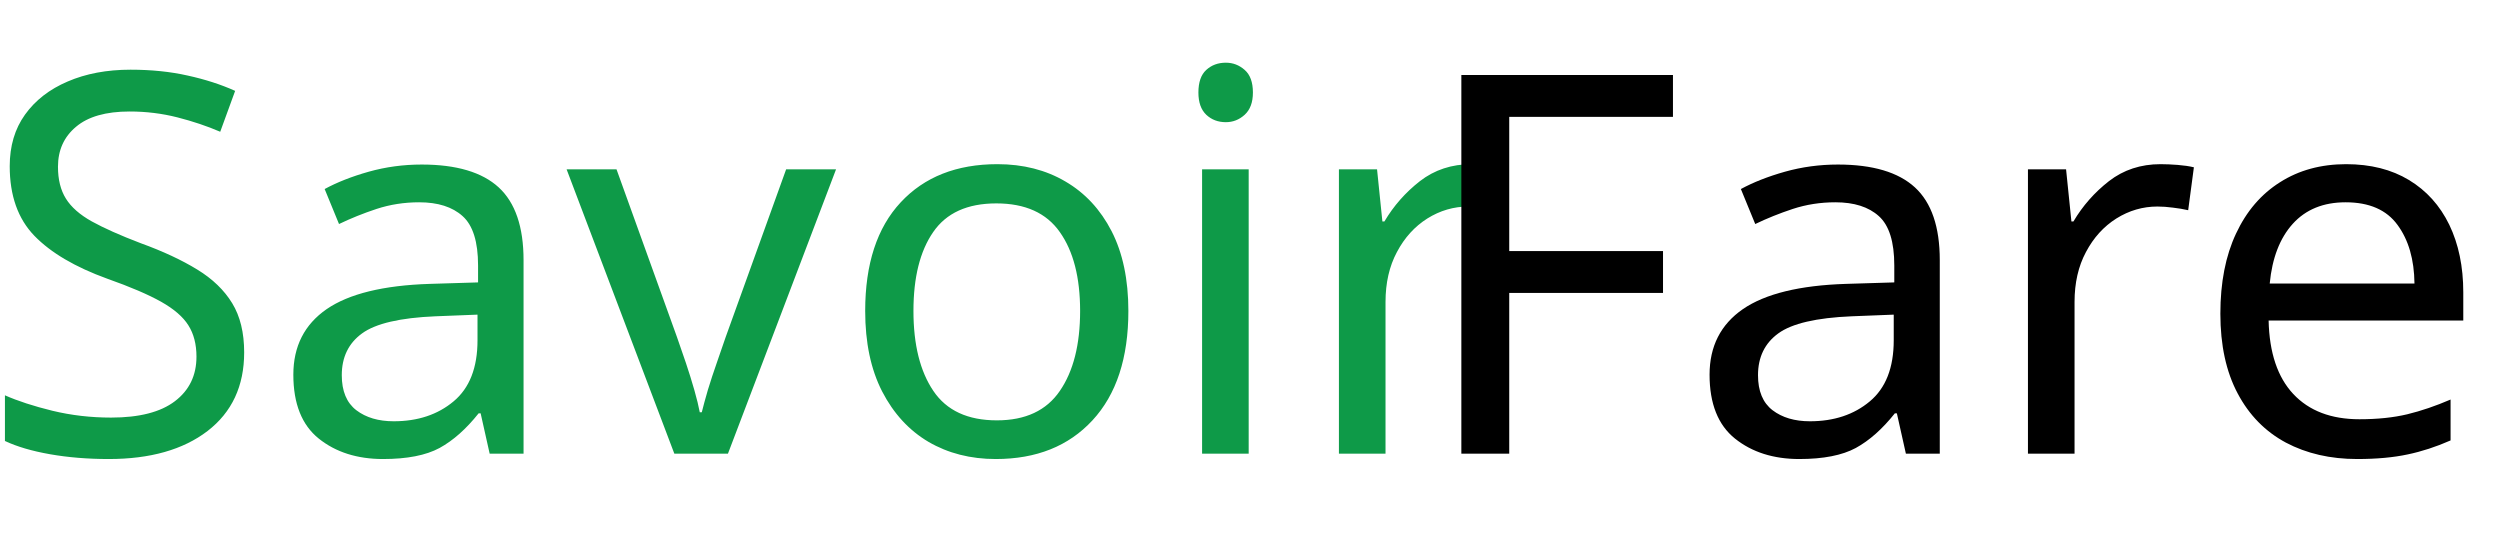
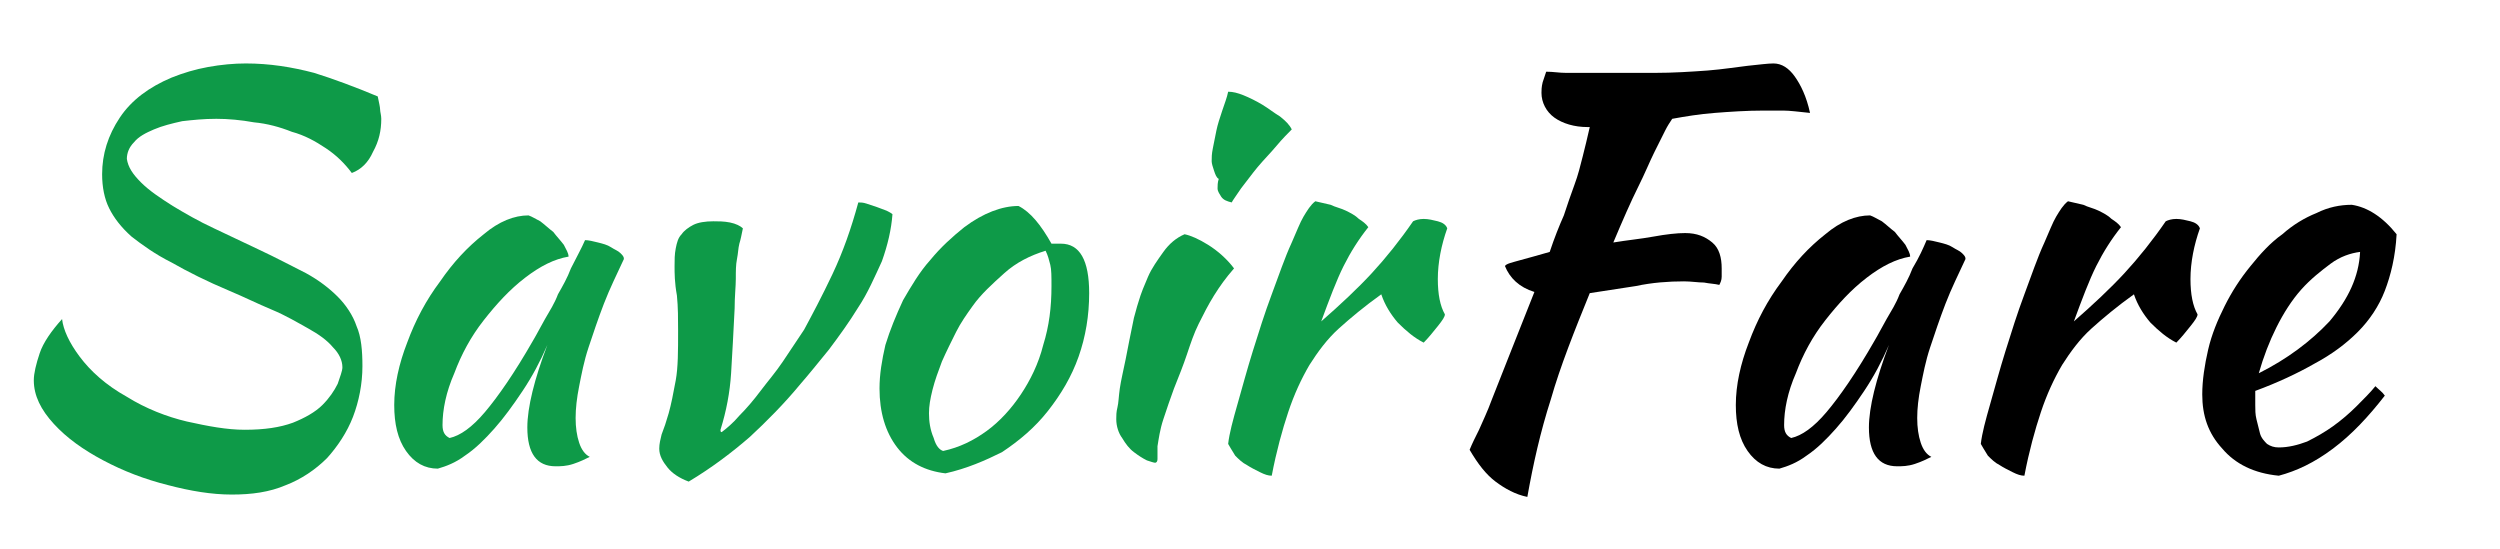
<svg xmlns="http://www.w3.org/2000/svg" xmlns:xlink="http://www.w3.org/1999/xlink" version="1.1" id="Layer_1" x="0px" y="0px" viewBox="0 0 212.1 46.5" style="enable-background:new 0 0 212.1 46.5;" xml:space="preserve">
  <style type="text/css">
- 	.st0{fill:#0E9A48;}
- 	.st1{display:none;fill:none;}
+ 	.st0{fill:none;}
+ 	.st1{enable-background:new    ;}
+ 	.st2{fill:#0E9A48;}
+ 	.st3{display:none;fill:none;}
</style>
  <symbol id="New_Symbol" viewBox="-267 -53.1 534 106.1">
-     <rect x="-266.7" y="-53.1" style="fill:none;" width="533.5" height="105" />
-     <text transform="matrix(1 0 0 -1 -101.8784 14.5093)">
-       <tspan x="0" y="0" class="st0" style="font-family:'KaushanScript-Regular'; font-size:45px;">Savoir</tspan>
-       <tspan x="121.5" y="0" style="font-family:'KaushanScript-Regular'; font-size:45px;">Fare</tspan>
-     </text>
-     <rect x="-267" y="-53" class="st1" width="534" height="106" />
+     <rect x="-266.7" y="-53.1" class="st0" width="533.5" height="105" />
+     <g class="st1">
+       <path class="st2" d="M-68,44.9c0.1-0.5,0.2-0.9,0.2-1.1c0-0.2,0.1-0.5,0.1-0.8c0-1-0.2-1.9-0.7-2.8c-0.4-0.9-1-1.5-1.8-1.8    c-0.6,0.8-1.3,1.5-2.2,2.1c-0.9,0.6-1.8,1.1-2.9,1.4c-1,0.4-2.1,0.7-3.2,0.8c-1.1,0.2-2.2,0.3-3.2,0.3c-1.1,0-2-0.1-2.9-0.2    c-0.9-0.2-1.7-0.4-2.4-0.7c-0.7-0.3-1.3-0.6-1.7-1.1c-0.4-0.4-0.6-0.9-0.6-1.4c0.1-0.7,0.5-1.3,1.2-2s1.6-1.3,2.7-2    c1-0.6,2.2-1.3,3.5-1.9c1.3-0.6,2.5-1.2,3.8-1.8c1.5-0.7,2.8-1.4,4-2c1.1-0.6,2-1.3,2.7-2c0.7-0.7,1.3-1.6,1.6-2.5    c0.4-0.9,0.5-2.1,0.5-3.4c0-1.5-0.3-3-0.8-4.3c-0.5-1.3-1.3-2.5-2.2-3.5c-1-1-2.2-1.8-3.5-2.3c-1.4-0.6-2.9-0.8-4.6-0.8    c-1.7,0-3.5,0.3-5.4,0.8c-2,0.5-3.8,1.2-5.5,2.1c-1.7,0.9-3.1,1.9-4.2,3.1s-1.7,2.4-1.7,3.7c0,0.6,0.2,1.4,0.5,2.3    c0.3,0.9,1,1.9,1.9,2.9c0.1-0.9,0.6-2,1.5-3.2c0.9-1.2,2.2-2.4,4-3.4c1.6-1,3.4-1.7,5.1-2.1c1.8-0.4,3.4-0.7,4.9-0.7    c1.7,0,3,0.2,4.1,0.6c1,0.4,1.9,0.9,2.5,1.5c0.6,0.6,1,1.2,1.3,1.8c0.2,0.6,0.4,1.1,0.4,1.4c0,0.6-0.3,1.2-0.8,1.7    c-0.5,0.6-1.2,1.1-2.1,1.6c-0.9,0.5-1.9,1.1-3.1,1.6c-1.2,0.5-2.4,1.1-3.6,1.6c-1.9,0.8-3.5,1.6-4.9,2.4c-1.4,0.7-2.5,1.5-3.4,2.2    c-0.9,0.8-1.5,1.6-1.9,2.4c-0.4,0.8-0.6,1.8-0.6,2.9c0,1.7,0.5,3.3,1.5,4.8c1,1.5,2.5,2.6,4.4,3.4c1,0.4,2,0.7,3.1,0.9    c1.1,0.2,2.2,0.3,3.2,0.3c2,0,3.9-0.3,5.8-0.8C-71.8,46.4-69.9,45.7-68,44.9z" />
+       <path class="st2" d="M-50.4,32.7c0.3,0,0.7-0.1,1.1-0.2c0.4-0.1,0.8-0.2,1.1-0.4c0.3-0.2,0.6-0.3,0.8-0.5c0.2-0.2,0.3-0.3,0.3-0.5    c-0.6-1.3-1.2-2.5-1.7-3.8c-0.5-1.3-0.9-2.5-1.3-3.7s-0.6-2.3-0.8-3.3c-0.2-1-0.3-1.9-0.3-2.7c0-0.8,0.1-1.5,0.3-2.1    c0.2-0.6,0.5-1,0.9-1.2c-0.4-0.2-0.8-0.4-1.4-0.6c-0.6-0.2-1.1-0.2-1.5-0.2c-1.6,0-2.4,1.1-2.4,3.3c0,1.7,0.6,4.1,1.7,7    c-0.6-1.4-1.3-2.7-2.1-3.9c-0.8-1.2-1.6-2.3-2.4-3.2s-1.6-1.7-2.5-2.3c-0.8-0.6-1.6-0.9-2.3-1.1c-1.1,0-2,0.5-2.7,1.5    c-0.7,1-1,2.3-1,3.9c0,1.7,0.4,3.5,1.1,5.3c0.7,1.9,1.6,3.6,2.8,5.2c1.1,1.6,2.3,2.9,3.7,4c1.3,1.1,2.6,1.6,3.8,1.6    c0.3-0.1,0.6-0.3,1-0.5c0.4-0.3,0.7-0.6,1.1-0.9c0.3-0.4,0.6-0.7,0.9-1.1c0.2-0.4,0.4-0.7,0.4-1c-1.2-0.2-2.4-0.8-3.7-1.8    c-1.3-1-2.4-2.2-3.5-3.6s-1.9-2.9-2.5-4.5c-0.7-1.6-1-3.1-1-4.4c0-0.6,0.2-0.9,0.6-1.1c0.9,0.2,1.9,0.9,3,2.2s2.5,3.3,4.1,6.1    c0.3,0.5,0.6,1.1,1,1.8c0.4,0.7,0.8,1.3,1.1,2.1c0.4,0.7,0.8,1.4,1.1,2.2C-51.1,31.3-50.7,32-50.4,32.7z" />
+       <path class="st2" d="M-42.8,30.5c0,0.5,0,1,0.1,1.5c0.1,0.5,0.2,0.9,0.5,1.2c0.2,0.3,0.6,0.6,1,0.8c0.4,0.2,1,0.3,1.7,0.3    c0.4,0,0.9,0,1.4-0.1c0.5-0.1,0.9-0.3,1.1-0.5c-0.1-0.5-0.2-1-0.3-1.3c-0.1-0.4-0.1-0.8-0.2-1.3s-0.1-1-0.1-1.7    c0-0.6-0.1-1.5-0.1-2.5c-0.1-2-0.2-3.9-0.3-5.5c-0.1-1.6-0.4-3.2-0.9-4.8c0-0.1,0-0.2,0.1-0.2c0.4,0.3,1,0.8,1.5,1.4    c0.6,0.6,1.2,1.3,1.8,2.1c0.6,0.8,1.3,1.6,1.9,2.5c0.6,0.9,1.2,1.8,1.8,2.7c0.7,1.3,1.5,2.8,2.4,4.7c0.9,1.9,1.6,3.9,2.2,6.1    c0.2,0,0.4,0,0.7-0.1c0.3-0.1,0.6-0.2,0.9-0.3c0.3-0.1,0.5-0.2,0.8-0.3c0.2-0.1,0.4-0.2,0.5-0.3c-0.1-1.3-0.4-2.6-0.9-4    c-0.6-1.3-1.2-2.7-2-3.9c-0.8-1.3-1.6-2.4-2.5-3.6c-0.9-1.1-1.7-2.1-2.4-2.9c-1.4-1.7-2.9-3.2-4.3-4.5c-1.5-1.3-3.2-2.6-5.2-3.8    c-0.8,0.3-1.4,0.7-1.8,1.2c-0.4,0.5-0.7,1-0.7,1.6c0,0.4,0.1,0.8,0.2,1.2c0.2,0.5,0.4,1.1,0.6,1.8c0.2,0.7,0.4,1.7,0.6,2.8    c0.2,1.1,0.2,2.5,0.2,4.2c0,1,0,2-0.1,3C-42.8,29.1-42.8,29.9-42.8,30.5z" />
+       <path class="st2" d="M-19.8,12.9c-1.7,0.2-3.1,0.9-4.1,2.2c-1,1.3-1.5,3-1.5,5c0,1.2,0.2,2.4,0.5,3.7c0.4,1.3,0.9,2.5,1.5,3.8    c0.7,1.2,1.4,2.4,2.3,3.4c0.9,1.1,1.9,2,2.9,2.8c1.6,1.2,3.2,1.8,4.6,1.8c1-0.5,1.9-1.6,2.8-3.2c0.1,0,0.3,0,0.4,0    c0.1,0,0.3,0,0.4,0c1.6,0,2.4-1.4,2.4-4.2c0-1.9-0.3-3.7-0.9-5.4c-0.6-1.7-1.5-3.2-2.6-4.6c-1.1-1.4-2.4-2.5-3.9-3.5    C-16.4,14-18,13.3-19.8,12.9z M-17.5,27.1c-0.5-0.7-1-1.4-1.4-2.2c-0.4-0.8-0.8-1.6-1.2-2.5c-0.3-0.8-0.6-1.6-0.8-2.4    c-0.2-0.8-0.3-1.4-0.3-2c0-0.7,0.1-1.4,0.4-2.1c0.2-0.7,0.5-1,0.8-1.1c1.4,0.3,2.6,0.9,3.7,1.7s2.1,1.9,2.9,3.1    c0.8,1.2,1.5,2.6,1.9,4.2c0.5,1.6,0.7,3.2,0.7,5c0,0.8,0,1.4-0.1,1.8c-0.1,0.4-0.2,0.8-0.4,1.2c-1.3-0.4-2.5-1-3.5-1.9    S-16.8,28.1-17.5,27.1z" />
+       <path class="st2" d="M-5.3,17.5c0,0.3,0,0.6,0.1,1s0.1,0.9,0.2,1.6c0.1,0.7,0.3,1.5,0.5,2.5c0.2,1,0.4,2.1,0.7,3.5    c0.1,0.3,0.2,0.8,0.4,1.4c0.2,0.7,0.5,1.4,0.8,2.1c0.3,0.7,0.8,1.4,1.3,2.1c0.5,0.7,1.1,1.2,1.8,1.5c0.5-0.1,1.2-0.4,2-0.9    c0.8-0.5,1.6-1.2,2.2-2C4,29.5,3.5,28.8,3,28c-0.5-0.8-0.9-1.6-1.3-2.4c-0.4-0.8-0.7-1.7-1-2.6S0,21.1-0.4,20.1    c-0.3-0.8-0.6-1.7-0.9-2.6s-0.4-1.7-0.5-2.3c0-0.5,0-0.9,0-1.1c0-0.2-0.1-0.3-0.2-0.3c-0.1,0-0.4,0.1-0.7,0.2    c-0.4,0.2-0.7,0.4-1.1,0.7c-0.4,0.3-0.7,0.7-1,1.2C-5.1,16.3-5.3,16.9-5.3,17.5z M3.3,37.1c0,0.2,0,0.5,0.1,0.8    c-0.2,0.1-0.3,0.4-0.4,0.7c-0.1,0.3-0.2,0.6-0.2,0.8c0,0.3,0,0.6,0.1,1.1c0.1,0.5,0.2,1,0.3,1.5c0.1,0.5,0.3,1.1,0.5,1.7    c0.2,0.6,0.4,1.1,0.5,1.6c0.4,0,0.8-0.1,1.3-0.3s1.1-0.5,1.6-0.8c0.5-0.3,1-0.7,1.5-1c0.5-0.4,0.8-0.7,1-1.1    c-0.3-0.3-0.8-0.8-1.3-1.4c-0.5-0.6-1.1-1.2-1.6-1.8c-0.5-0.6-1-1.3-1.4-1.8c-0.4-0.6-0.7-1-0.8-1.2c-0.4,0.1-0.7,0.2-0.9,0.5    C3.5,36.6,3.3,36.8,3.3,37.1z" />
+       <path class="st2" d="M4.2,15.4c0.1,0.9,0.4,2,0.8,3.4c0.4,1.4,0.8,2.9,1.3,4.5c0.5,1.6,1,3.2,1.6,4.8c0.6,1.6,1.1,3.1,1.7,4.4    c0.4,0.9,0.7,1.7,1,2.2c0.3,0.5,0.6,1,1,1.3c0.4-0.1,0.9-0.2,1.3-0.3c0.4-0.2,0.9-0.3,1.3-0.5c0.4-0.2,0.8-0.4,1.1-0.7    c0.3-0.2,0.6-0.4,0.8-0.7c-0.8-1-1.5-2.1-2.1-3.3c-0.6-1.2-1.2-2.8-1.9-4.7c1.6,1.4,3.1,2.8,4.3,4.1c1.2,1.3,2.4,2.8,3.5,4.4    c0.2,0.1,0.5,0.2,0.9,0.2c0.4,0,0.8-0.1,1.2-0.2c0.4-0.1,0.7-0.3,0.8-0.6c-0.5-1.4-0.8-2.9-0.8-4.3c0-1.3,0.2-2.3,0.6-3    c0-0.2-0.2-0.5-0.6-1c-0.4-0.5-0.8-1-1.2-1.4c-0.8,0.4-1.5,1-2.2,1.7c-0.6,0.7-1.1,1.5-1.4,2.4c-1.4-1-2.6-2-3.6-2.9    c-1-0.9-1.8-2-2.5-3.1c-0.7-1.2-1.3-2.5-1.8-4c-0.5-1.5-1-3.3-1.4-5.4c-0.3,0-0.6,0.1-1,0.3s-0.8,0.4-1.1,0.6    c-0.4,0.2-0.7,0.5-1,0.8C4.5,14.9,4.3,15.2,4.2,15.4z" />
+     </g>
+     <g class="st1">
+       <path d="M43,33.3c1,0,1.7-0.3,2.3-0.8c0.6-0.5,0.8-1.3,0.8-2.2c0-0.2,0-0.5,0-0.7c0-0.3-0.1-0.5-0.2-0.7c-0.4,0.1-0.8,0.1-1.3,0.2    c-0.5,0-1.1,0.1-1.7,0.1c-1.3,0-2.7-0.1-4.1-0.4c-1.3-0.2-2.6-0.4-3.9-0.6c-1.3-3.2-2.5-6.2-3.3-9c-0.9-2.8-1.5-5.5-2-8.3    c-1,0.2-1.9,0.7-2.7,1.3c-0.8,0.6-1.5,1.5-2.2,2.7c0.2,0.5,0.5,1.1,0.8,1.7c0.3,0.7,0.7,1.5,1.1,2.6c0.4,1,0.9,2.3,1.5,3.8    c0.6,1.5,1.3,3.3,2.1,5.3c-1.3,0.4-2.1,1.2-2.5,2.2c0.1,0.2,0.6,0.3,1.3,0.5s1.5,0.4,2.5,0.7c0.4,1.2,0.8,2.2,1.2,3.1    c0.3,0.9,0.6,1.8,0.9,2.6c0.3,0.8,0.5,1.6,0.7,2.4c0.2,0.8,0.4,1.6,0.6,2.5h-0.2c-1.1,0-2.1,0.3-2.8,0.8c-0.7,0.5-1.1,1.3-1.1,2.1    c0,0.2,0,0.5,0.1,0.9c0.1,0.3,0.2,0.6,0.3,0.9c0.6,0,1.1-0.1,1.7-0.1c0.6,0,1.3,0,2.2,0c1.9,0,3.7,0,5.3,0c1.6,0,3.1,0.1,4.5,0.2    c1.3,0.1,2.5,0.3,3.4,0.4c1,0.1,1.7,0.2,2.2,0.2c0.7,0,1.3-0.4,1.8-1.1c0.5-0.7,1-1.7,1.3-3.1c-1,0.1-1.7,0.2-2.3,0.2    s-1.1,0-1.6,0c-1.5,0-2.9-0.1-4.2-0.2c-1.3-0.1-2.5-0.3-3.6-0.5c-0.2-0.3-0.4-0.6-0.6-1c-0.2-0.4-0.5-1-0.9-1.8    c-0.4-0.8-0.8-1.8-1.4-3s-1.3-2.8-2.1-4.7c1.2,0.2,2.3,0.3,3.4,0.5C41.4,33.2,42.3,33.3,43,33.3z" />
+       <path d="M63.5,32.7c0.3,0,0.7-0.1,1.1-0.2c0.4-0.1,0.8-0.2,1.1-0.4c0.3-0.2,0.6-0.3,0.8-0.5c0.2-0.2,0.3-0.3,0.3-0.5    c-0.6-1.3-1.2-2.5-1.7-3.8c-0.5-1.3-0.9-2.5-1.3-3.7s-0.6-2.3-0.8-3.3s-0.3-1.9-0.3-2.7c0-0.8,0.1-1.5,0.3-2.1    c0.2-0.6,0.5-1,0.9-1.2c-0.4-0.2-0.8-0.4-1.4-0.6s-1.1-0.2-1.5-0.2c-1.6,0-2.4,1.1-2.4,3.3c0,1.7,0.6,4.1,1.7,7    c-0.6-1.4-1.3-2.7-2.1-3.9s-1.6-2.3-2.4-3.2c-0.8-0.9-1.6-1.7-2.5-2.3c-0.8-0.6-1.6-0.9-2.3-1.1c-1.1,0-2,0.5-2.7,1.5    c-0.7,1-1,2.3-1,3.9c0,1.7,0.4,3.5,1.1,5.3c0.7,1.9,1.6,3.6,2.8,5.2c1.1,1.6,2.3,2.9,3.7,4c1.3,1.1,2.6,1.6,3.8,1.6    c0.3-0.1,0.6-0.3,1-0.5c0.4-0.3,0.7-0.6,1.1-0.9c0.3-0.4,0.6-0.7,0.9-1.1c0.2-0.4,0.4-0.7,0.4-1c-1.2-0.2-2.4-0.8-3.7-1.8    c-1.3-1-2.4-2.2-3.5-3.6s-1.9-2.9-2.5-4.5c-0.7-1.6-1-3.1-1-4.4c0-0.6,0.2-0.9,0.6-1.1c0.9,0.2,1.9,0.9,3,2.2s2.5,3.3,4.1,6.1    c0.3,0.5,0.6,1.1,1,1.8c0.4,0.7,0.8,1.3,1.1,2.1c0.4,0.7,0.8,1.4,1.1,2.2C62.9,31.3,63.2,32,63.5,32.7z" />
+       <path d="M68.1,15.4c0.1,0.9,0.4,2,0.8,3.4c0.4,1.4,0.8,2.9,1.3,4.5c0.5,1.6,1,3.2,1.6,4.8c0.6,1.6,1.1,3.1,1.7,4.4    c0.4,0.9,0.7,1.7,1,2.2c0.3,0.5,0.6,1,1,1.3c0.4-0.1,0.9-0.2,1.3-0.3c0.4-0.2,0.9-0.3,1.3-0.5c0.4-0.2,0.8-0.4,1.1-0.7    c0.3-0.2,0.6-0.4,0.8-0.7c-0.8-1-1.5-2.1-2.1-3.3c-0.6-1.2-1.2-2.8-1.9-4.7c1.6,1.4,3.1,2.8,4.3,4.1c1.2,1.3,2.4,2.8,3.5,4.4    c0.2,0.1,0.5,0.2,0.9,0.2c0.4,0,0.8-0.1,1.2-0.2c0.4-0.1,0.7-0.3,0.8-0.6c-0.5-1.4-0.8-2.9-0.8-4.3c0-1.3,0.2-2.3,0.6-3    c0-0.2-0.2-0.5-0.6-1c-0.4-0.5-0.8-1-1.2-1.4c-0.8,0.4-1.5,1-2.2,1.7c-0.6,0.7-1.1,1.5-1.4,2.4c-1.4-1-2.6-2-3.6-2.9    c-1-0.9-1.8-2-2.5-3.1c-0.7-1.2-1.3-2.5-1.8-4c-0.5-1.5-1-3.3-1.4-5.4c-0.3,0-0.6,0.1-1,0.3c-0.4,0.2-0.8,0.4-1.1,0.6    c-0.4,0.2-0.7,0.5-1,0.8C68.4,14.9,68.2,15.2,68.1,15.4z" />
+       <path d="M103.4,33.2c-0.1-1.9-0.5-3.5-1-4.8c-0.5-1.3-1.3-2.5-2.3-3.5c-1-1-2.2-1.9-3.7-2.7c-1.4-0.8-3.1-1.6-5-2.3    c0-0.2,0-0.4,0-0.6s0-0.4,0-0.6c0-0.4,0-0.8,0.1-1.2c0.1-0.4,0.2-0.8,0.3-1.2s0.4-0.7,0.6-0.9c0.3-0.2,0.6-0.3,1-0.3    c0.8,0,1.6,0.2,2.4,0.5c0.8,0.4,1.5,0.8,2.2,1.3c0.7,0.5,1.4,1.1,2,1.7c0.6,0.6,1.2,1.2,1.6,1.7c0.3-0.3,0.6-0.5,0.8-0.8    c-1.4-1.8-2.8-3.3-4.4-4.5s-3.1-1.9-4.6-2.3c-2.1,0.2-3.7,1-4.8,2.3c-1.2,1.3-1.7,2.8-1.7,4.6c0,1.2,0.2,2.5,0.5,3.8    c0.3,1.3,0.8,2.5,1.4,3.7c0.6,1.2,1.3,2.3,2.2,3.4c0.8,1,1.7,2,2.7,2.7c0.9,0.8,1.9,1.4,2.9,1.8c1,0.5,2,0.7,3,0.7    C100.9,35.5,102.2,34.7,103.4,33.2z M100.3,31.7c-0.8-0.1-1.7-0.4-2.5-1s-1.7-1.3-2.5-2.2c-0.8-0.9-1.5-2-2.1-3.2    s-1.1-2.5-1.5-3.9c2.4,1.2,4.4,2.7,6,4.4C99.3,27.7,100.2,29.6,100.3,31.7z" />
+     </g>
+     <rect x="-267" y="-53" class="st3" width="534" height="106" />
  </symbol>
-   <use xlink:href="#New_Symbol" width="534" height="106.1" x="-267" y="-53.1" transform="matrix(1 0 0 -1 100 53)" style="overflow:visible;" />
+   <use xlink:href="#New_Symbol" width="534" height="106.1" id="XMLID_1_" x="-267" y="-53.1" transform="matrix(0.9993 0 0 -0.9993 100 53.0501)" style="overflow:visible;" />
</svg>
